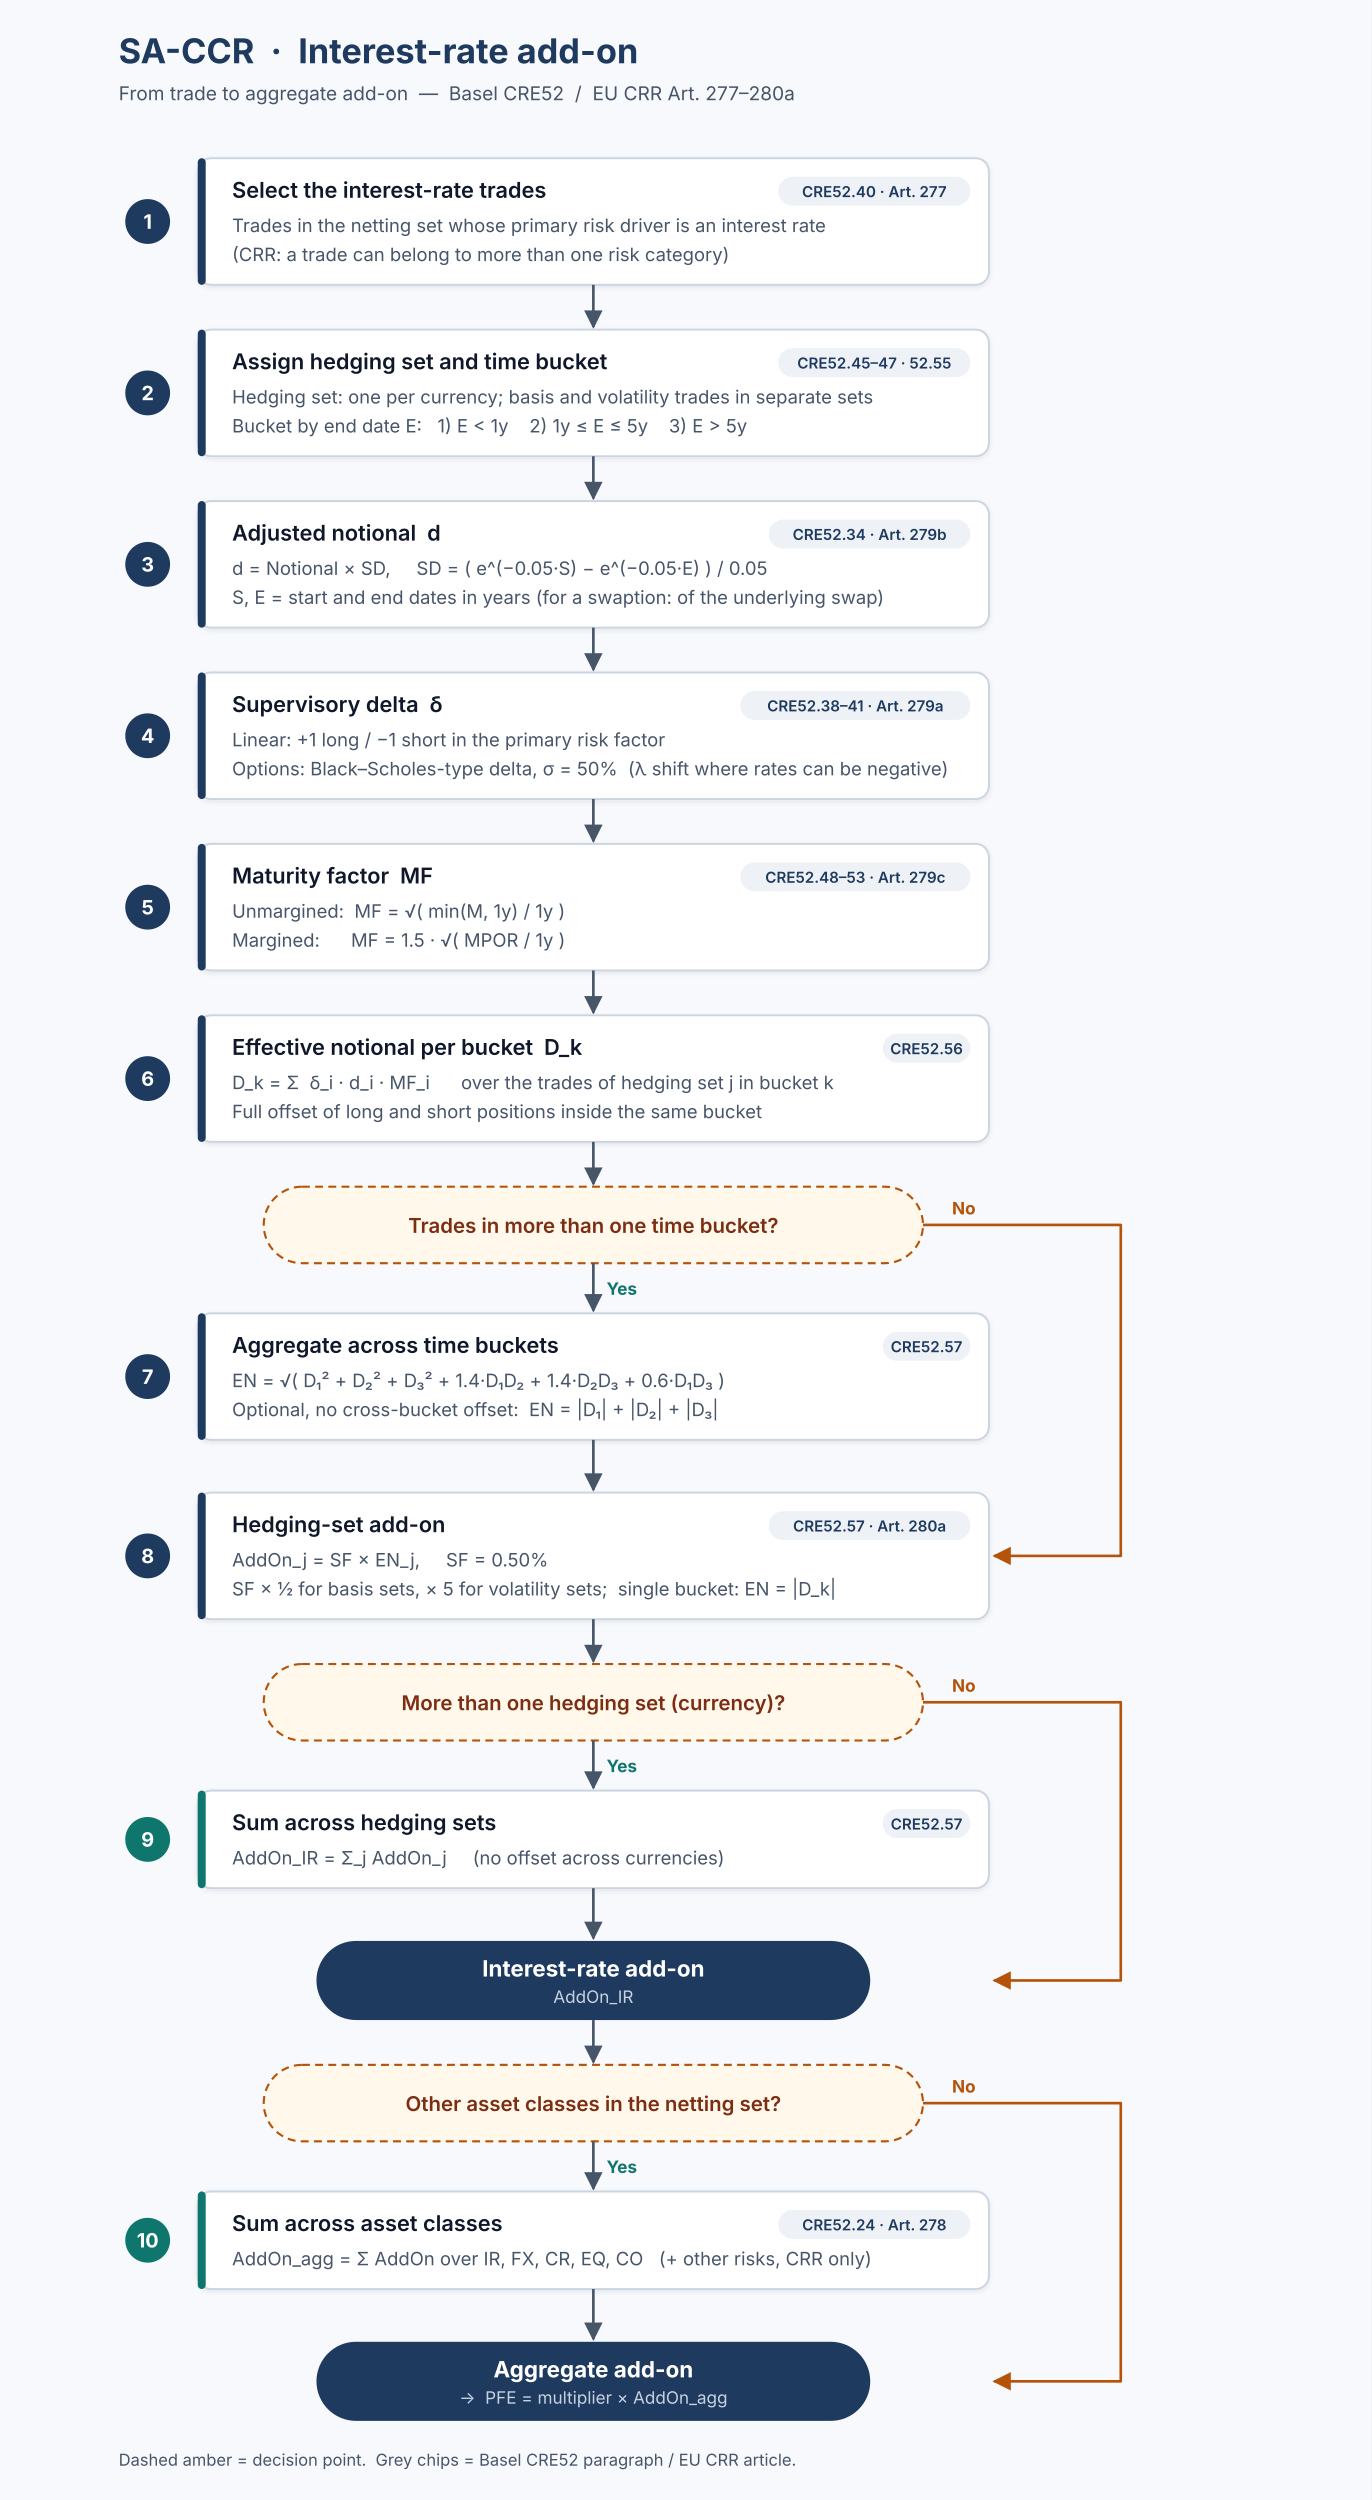
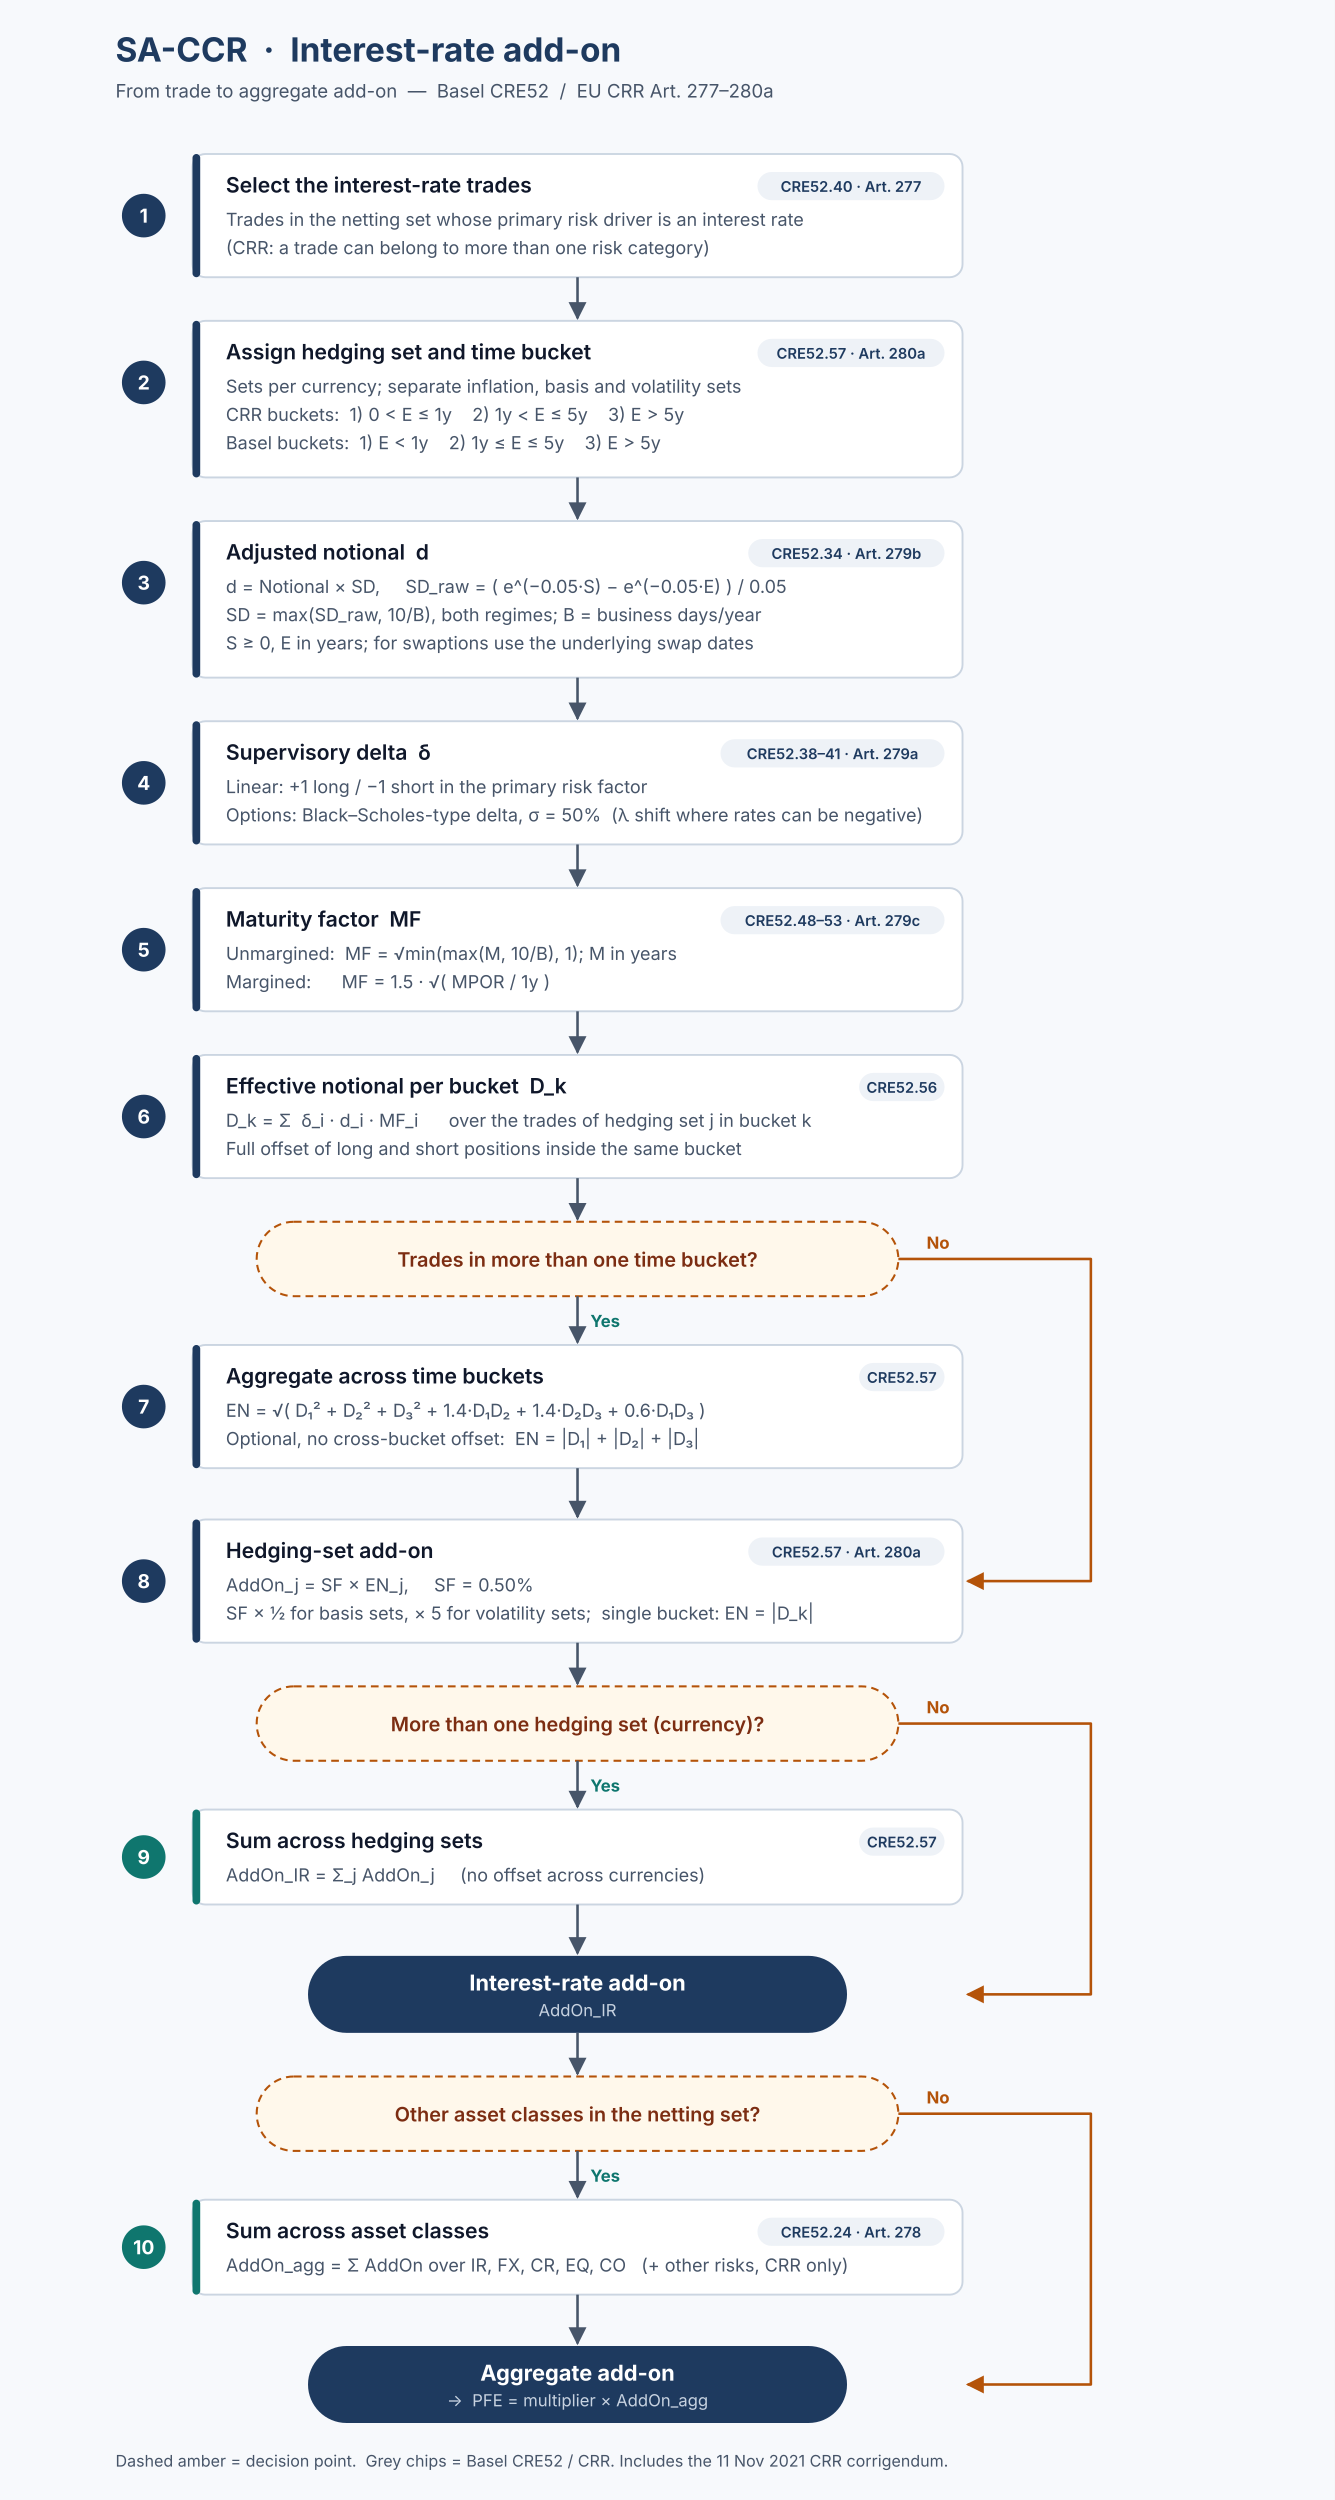
- <svg xmlns="http://www.w3.org/2000/svg" width="1040" height="1896" viewBox="0 0 1040 1896">
+ <svg xmlns="http://www.w3.org/2000/svg" width="1040" height="1948" viewBox="0 0 1040 1948">
  <defs>
    <marker id="ah" viewBox="0 0 10 10" refX="9" refY="5" markerWidth="7" markerHeight="7" orient="auto-start-reverse">
      <path d="M0,0 L10,5 L0,10 z" fill="#475569" />
    </marker>
    <marker id="aa" viewBox="0 0 10 10" refX="9" refY="5" markerWidth="7" markerHeight="7" orient="auto-start-reverse">
      <path d="M0,0 L10,5 L0,10 z" fill="#B45309" />
    </marker>
    <filter id="sh" x="-5%" y="-10%" width="110%" height="130%">
      <feDropShadow dx="0" dy="1.5" stdDeviation="2" flood-color="#0F172A" flood-opacity="0.08" />
    </filter>
  </defs>
-   <rect width="1040" height="1896" fill="#F7F9FC" />
+   <rect width="1040" height="1948" fill="#F7F9FC" />
  <text x="90" y="48" font-family="Inter, 'Segoe UI', Helvetica, Arial, sans-serif" font-size="26" font-weight="700" fill="#1E3A5F" text-anchor="start" xml:space="preserve">SA-CCR  ·  Interest-rate add-on</text>
  <text x="90" y="76" font-family="Inter, 'Segoe UI', Helvetica, Arial, sans-serif" font-size="14.5" font-weight="400" fill="#475569" text-anchor="start" xml:space="preserve">From trade to aggregate add-on  —  Basel CRE52  /  EU CRR Art. 277–280a</text>
-   <rect x="150" y="120" width="600" height="96" rx="10" fill="#FFFFFF" stroke="#CBD5E1" stroke-width="1.5" filter="url(#sh)" />
+   <rect x="150" y="120" width="600" height="96" rx="10" fill="#FFFFFF" stroke="#CBD5E1" stroke-width="1.5" />
  <rect x="150" y="120" width="6" height="96" rx="3" fill="#1E3A5F" />
-   <circle cx="112" cy="168.0" r="17" fill="#1E3A5F" />
+   <circle cx="112" cy="168" r="17" fill="#1E3A5F" />
  <text x="112" y="173.5" font-family="Inter, 'Segoe UI', Helvetica, Arial, sans-serif" font-size="15" font-weight="700" fill="#FFFFFF" text-anchor="middle" xml:space="preserve">1</text>
  <text x="176" y="150" font-family="Inter, 'Segoe UI', Helvetica, Arial, sans-serif" font-size="16.5" font-weight="600" fill="#0F172A" text-anchor="start" xml:space="preserve">Select the interest-rate trades</text>
  <rect x="590.2" y="134" width="145.8" height="22" rx="11" fill="#EEF2F7" />
  <text x="663.1" y="149.5" font-family="Inter, 'Segoe UI', Helvetica, Arial, sans-serif" font-size="11.5" font-weight="600" fill="#1E3A5F" text-anchor="middle" xml:space="preserve">CRE52.40 · Art. 277</text>
  <text x="176" y="176" font-family="Inter, 'Segoe UI', Helvetica, Arial, sans-serif" font-size="14" font-weight="400" fill="#475569" text-anchor="start" xml:space="preserve">Trades in the netting set whose primary risk driver is an interest rate</text>
  <text x="176" y="198" font-family="Inter, 'Segoe UI', Helvetica, Arial, sans-serif" font-size="14" font-weight="400" fill="#475569" text-anchor="start" xml:space="preserve">(CRR: a trade can belong to more than one risk category)</text>
  <line x1="450.0" y1="216" x2="450.0" y2="248" stroke="#475569" stroke-width="2" marker-end="url(#ah)" />
-   <rect x="150" y="250" width="600" height="96" rx="10" fill="#FFFFFF" stroke="#CBD5E1" stroke-width="1.5" filter="url(#sh)" />
-   <rect x="150" y="250" width="6" height="96" rx="3" fill="#1E3A5F" />
-   <circle cx="112" cy="298.0" r="17" fill="#1E3A5F" />
+   <rect x="150" y="250" width="600" height="122" rx="10" fill="#FFFFFF" stroke="#CBD5E1" stroke-width="1.5" />
+   <rect x="150" y="250" width="6" height="122" rx="3" fill="#1E3A5F" />
+   <circle cx="112" cy="298" r="17" fill="#1E3A5F" />
  <text x="112" y="303.5" font-family="Inter, 'Segoe UI', Helvetica, Arial, sans-serif" font-size="15" font-weight="700" fill="#FFFFFF" text-anchor="middle" xml:space="preserve">2</text>
  <text x="176" y="280" font-family="Inter, 'Segoe UI', Helvetica, Arial, sans-serif" font-size="16.5" font-weight="600" fill="#0F172A" text-anchor="start" xml:space="preserve">Assign hedging set and time bucket</text>
  <rect x="590.2" y="264" width="145.8" height="22" rx="11" fill="#EEF2F7" />
-   <text x="663.1" y="279.5" font-family="Inter, 'Segoe UI', Helvetica, Arial, sans-serif" font-size="11.5" font-weight="600" fill="#1E3A5F" text-anchor="middle" xml:space="preserve">CRE52.45–47 · 52.55</text>
-   <text x="176" y="306" font-family="Inter, 'Segoe UI', Helvetica, Arial, sans-serif" font-size="14" font-weight="400" fill="#475569" text-anchor="start" xml:space="preserve">Hedging set: one per currency; basis and volatility trades in separate sets</text>
-   <text x="176" y="328" font-family="Inter, 'Segoe UI', Helvetica, Arial, sans-serif" font-size="14" font-weight="400" fill="#475569" text-anchor="start" xml:space="preserve">Bucket by end date E:   1) E &lt; 1y    2) 1y ≤ E ≤ 5y    3) E &gt; 5y</text>
-   <line x1="450.0" y1="346" x2="450.0" y2="378" stroke="#475569" stroke-width="2" marker-end="url(#ah)" />
-   <rect x="150" y="380" width="600" height="96" rx="10" fill="#FFFFFF" stroke="#CBD5E1" stroke-width="1.5" filter="url(#sh)" />
-   <rect x="150" y="380" width="6" height="96" rx="3" fill="#1E3A5F" />
-   <circle cx="112" cy="428.0" r="17" fill="#1E3A5F" />
-   <text x="112" y="433.5" font-family="Inter, 'Segoe UI', Helvetica, Arial, sans-serif" font-size="15" font-weight="700" fill="#FFFFFF" text-anchor="middle" xml:space="preserve">3</text>
-   <text x="176" y="410" font-family="Inter, 'Segoe UI', Helvetica, Arial, sans-serif" font-size="16.5" font-weight="600" fill="#0F172A" text-anchor="start" xml:space="preserve">Adjusted notional  d</text>
-   <rect x="583.0" y="394" width="153.0" height="22" rx="11" fill="#EEF2F7" />
-   <text x="659.5" y="409.5" font-family="Inter, 'Segoe UI', Helvetica, Arial, sans-serif" font-size="11.5" font-weight="600" fill="#1E3A5F" text-anchor="middle" xml:space="preserve">CRE52.34 · Art. 279b</text>
-   <text x="176" y="436" font-family="Inter, 'Segoe UI', Helvetica, Arial, sans-serif" font-size="14" font-weight="400" fill="#475569" text-anchor="start" xml:space="preserve">d = Notional × SD,     SD = ( e^(−0.05·S) − e^(−0.05·E) ) / 0.05</text>
-   <text x="176" y="458" font-family="Inter, 'Segoe UI', Helvetica, Arial, sans-serif" font-size="14" font-weight="400" fill="#475569" text-anchor="start" xml:space="preserve">S, E = start and end dates in years (for a swaption: of the underlying swap)</text>
-   <line x1="450.0" y1="476" x2="450.0" y2="508" stroke="#475569" stroke-width="2" marker-end="url(#ah)" />
-   <rect x="150" y="510" width="600" height="96" rx="10" fill="#FFFFFF" stroke="#CBD5E1" stroke-width="1.5" filter="url(#sh)" />
-   <rect x="150" y="510" width="6" height="96" rx="3" fill="#1E3A5F" />
-   <circle cx="112" cy="558.0" r="17" fill="#1E3A5F" />
-   <text x="112" y="563.5" font-family="Inter, 'Segoe UI', Helvetica, Arial, sans-serif" font-size="15" font-weight="700" fill="#FFFFFF" text-anchor="middle" xml:space="preserve">4</text>
-   <text x="176" y="540" font-family="Inter, 'Segoe UI', Helvetica, Arial, sans-serif" font-size="16.5" font-weight="600" fill="#0F172A" text-anchor="start" xml:space="preserve">Supervisory delta  δ</text>
-   <rect x="561.4" y="524" width="174.6" height="22" rx="11" fill="#EEF2F7" />
-   <text x="648.7" y="539.5" font-family="Inter, 'Segoe UI', Helvetica, Arial, sans-serif" font-size="11.5" font-weight="600" fill="#1E3A5F" text-anchor="middle" xml:space="preserve">CRE52.38–41 · Art. 279a</text>
-   <text x="176" y="566" font-family="Inter, 'Segoe UI', Helvetica, Arial, sans-serif" font-size="14" font-weight="400" fill="#475569" text-anchor="start" xml:space="preserve">Linear: +1 long / −1 short in the primary risk factor</text>
-   <text x="176" y="588" font-family="Inter, 'Segoe UI', Helvetica, Arial, sans-serif" font-size="14" font-weight="400" fill="#475569" text-anchor="start" xml:space="preserve">Options: Black–Scholes-type delta, σ = 50%  (λ shift where rates can be negative)</text>
-   <line x1="450.0" y1="606" x2="450.0" y2="638" stroke="#475569" stroke-width="2" marker-end="url(#ah)" />
-   <rect x="150" y="640" width="600" height="96" rx="10" fill="#FFFFFF" stroke="#CBD5E1" stroke-width="1.5" filter="url(#sh)" />
-   <rect x="150" y="640" width="6" height="96" rx="3" fill="#1E3A5F" />
-   <circle cx="112" cy="688.0" r="17" fill="#1E3A5F" />
-   <text x="112" y="693.5" font-family="Inter, 'Segoe UI', Helvetica, Arial, sans-serif" font-size="15" font-weight="700" fill="#FFFFFF" text-anchor="middle" xml:space="preserve">5</text>
-   <text x="176" y="670" font-family="Inter, 'Segoe UI', Helvetica, Arial, sans-serif" font-size="16.5" font-weight="600" fill="#0F172A" text-anchor="start" xml:space="preserve">Maturity factor  MF</text>
-   <rect x="561.4" y="654" width="174.6" height="22" rx="11" fill="#EEF2F7" />
-   <text x="648.7" y="669.5" font-family="Inter, 'Segoe UI', Helvetica, Arial, sans-serif" font-size="11.5" font-weight="600" fill="#1E3A5F" text-anchor="middle" xml:space="preserve">CRE52.48–53 · Art. 279c</text>
-   <text x="176" y="696" font-family="Inter, 'Segoe UI', Helvetica, Arial, sans-serif" font-size="14" font-weight="400" fill="#475569" text-anchor="start" xml:space="preserve">Unmargined:  MF = √( min(M, 1y) / 1y )</text>
-   <text x="176" y="718" font-family="Inter, 'Segoe UI', Helvetica, Arial, sans-serif" font-size="14" font-weight="400" fill="#475569" text-anchor="start" xml:space="preserve">Margined:      MF = 1.5 · √( MPOR / 1y )</text>
-   <line x1="450.0" y1="736" x2="450.0" y2="768" stroke="#475569" stroke-width="2" marker-end="url(#ah)" />
-   <rect x="150" y="770" width="600" height="96" rx="10" fill="#FFFFFF" stroke="#CBD5E1" stroke-width="1.5" filter="url(#sh)" />
-   <rect x="150" y="770" width="6" height="96" rx="3" fill="#1E3A5F" />
-   <circle cx="112" cy="818.0" r="17" fill="#1E3A5F" />
-   <text x="112" y="823.5" font-family="Inter, 'Segoe UI', Helvetica, Arial, sans-serif" font-size="15" font-weight="700" fill="#FFFFFF" text-anchor="middle" xml:space="preserve">6</text>
-   <text x="176" y="800" font-family="Inter, 'Segoe UI', Helvetica, Arial, sans-serif" font-size="16.5" font-weight="600" fill="#0F172A" text-anchor="start" xml:space="preserve">Effective notional per bucket  D_k</text>
-   <rect x="669.4" y="784" width="66.6" height="22" rx="11" fill="#EEF2F7" />
-   <text x="702.7" y="799.5" font-family="Inter, 'Segoe UI', Helvetica, Arial, sans-serif" font-size="11.5" font-weight="600" fill="#1E3A5F" text-anchor="middle" xml:space="preserve">CRE52.56</text>
-   <text x="176" y="826" font-family="Inter, 'Segoe UI', Helvetica, Arial, sans-serif" font-size="14" font-weight="400" fill="#475569" text-anchor="start" xml:space="preserve">D_k = Σ  δ_i · d_i · MF_i      over the trades of hedging set j in bucket k</text>
-   <text x="176" y="848" font-family="Inter, 'Segoe UI', Helvetica, Arial, sans-serif" font-size="14" font-weight="400" fill="#475569" text-anchor="start" xml:space="preserve">Full offset of long and short positions inside the same bucket</text>
-   <line x1="450.0" y1="866" x2="450.0" y2="898" stroke="#475569" stroke-width="2" marker-end="url(#ah)" />
-   <rect x="200" y="900" width="500" height="58" rx="29" fill="#FFF8EB" stroke="#B45309" stroke-width="1.6" stroke-dasharray="6 4" />
-   <text x="450.0" y="935" font-family="Inter, 'Segoe UI', Helvetica, Arial, sans-serif" font-size="15.5" font-weight="600" fill="#7C2D12" text-anchor="middle" xml:space="preserve">Trades in more than one time bucket?</text>
-   <line x1="450.0" y1="958" x2="450.0" y2="994" stroke="#475569" stroke-width="2" marker-end="url(#ah)" />
-   <text x="460.0" y="982.0" font-family="Inter, 'Segoe UI', Helvetica, Arial, sans-serif" font-size="13" font-weight="700" fill="#0F766E" text-anchor="start" xml:space="preserve">Yes</text>
-   <rect x="150" y="996" width="600" height="96" rx="10" fill="#FFFFFF" stroke="#CBD5E1" stroke-width="1.5" filter="url(#sh)" />
-   <rect x="150" y="996" width="6" height="96" rx="3" fill="#1E3A5F" />
-   <circle cx="112" cy="1044.0" r="17" fill="#1E3A5F" />
-   <text x="112" y="1049.5" font-family="Inter, 'Segoe UI', Helvetica, Arial, sans-serif" font-size="15" font-weight="700" fill="#FFFFFF" text-anchor="middle" xml:space="preserve">7</text>
-   <text x="176" y="1026" font-family="Inter, 'Segoe UI', Helvetica, Arial, sans-serif" font-size="16.5" font-weight="600" fill="#0F172A" text-anchor="start" xml:space="preserve">Aggregate across time buckets</text>
-   <rect x="669.4" y="1010" width="66.6" height="22" rx="11" fill="#EEF2F7" />
-   <text x="702.7" y="1025.5" font-family="Inter, 'Segoe UI', Helvetica, Arial, sans-serif" font-size="11.5" font-weight="600" fill="#1E3A5F" text-anchor="middle" xml:space="preserve">CRE52.57</text>
-   <text x="176" y="1052" font-family="Inter, 'Segoe UI', Helvetica, Arial, sans-serif" font-size="14" font-weight="400" fill="#475569" text-anchor="start" xml:space="preserve">EN = √( D₁² + D₂² + D₃² + 1.4·D₁D₂ + 1.4·D₂D₃ + 0.6·D₁D₃ )</text>
-   <text x="176" y="1074" font-family="Inter, 'Segoe UI', Helvetica, Arial, sans-serif" font-size="14" font-weight="400" fill="#475569" text-anchor="start" xml:space="preserve">Optional, no cross-bucket offset:  EN = |D₁| + |D₂| + |D₃|</text>
-   <line x1="450.0" y1="1092" x2="450.0" y2="1130" stroke="#475569" stroke-width="2" marker-end="url(#ah)" />
-   <rect x="150" y="1132" width="600" height="96" rx="10" fill="#FFFFFF" stroke="#CBD5E1" stroke-width="1.5" filter="url(#sh)" />
-   <rect x="150" y="1132" width="6" height="96" rx="3" fill="#1E3A5F" />
-   <circle cx="112" cy="1180.0" r="17" fill="#1E3A5F" />
-   <text x="112" y="1185.5" font-family="Inter, 'Segoe UI', Helvetica, Arial, sans-serif" font-size="15" font-weight="700" fill="#FFFFFF" text-anchor="middle" xml:space="preserve">8</text>
-   <text x="176" y="1162" font-family="Inter, 'Segoe UI', Helvetica, Arial, sans-serif" font-size="16.5" font-weight="600" fill="#0F172A" text-anchor="start" xml:space="preserve">Hedging-set add-on</text>
-   <rect x="583.0" y="1146" width="153.0" height="22" rx="11" fill="#EEF2F7" />
-   <text x="659.5" y="1161.5" font-family="Inter, 'Segoe UI', Helvetica, Arial, sans-serif" font-size="11.5" font-weight="600" fill="#1E3A5F" text-anchor="middle" xml:space="preserve">CRE52.57 · Art. 280a</text>
-   <text x="176" y="1188" font-family="Inter, 'Segoe UI', Helvetica, Arial, sans-serif" font-size="14" font-weight="400" fill="#475569" text-anchor="start" xml:space="preserve">AddOn_j = SF × EN_j,     SF = 0.50%</text>
-   <text x="176" y="1210" font-family="Inter, 'Segoe UI', Helvetica, Arial, sans-serif" font-size="14" font-weight="400" fill="#475569" text-anchor="start" xml:space="preserve">SF × ½ for basis sets, × 5 for volatility sets;  single bucket: EN = |D_k|</text>
-   <polyline points="700,929.0 850,929.0 850,1180.0 754,1180.0" fill="none" stroke="#B45309" stroke-width="2" stroke-linejoin="round" marker-end="url(#aa)" />
-   <text x="722" y="921.0" font-family="Inter, 'Segoe UI', Helvetica, Arial, sans-serif" font-size="13" font-weight="700" fill="#B45309" text-anchor="start" xml:space="preserve">No</text>
-   <line x1="450.0" y1="1228" x2="450.0" y2="1260" stroke="#475569" stroke-width="2" marker-end="url(#ah)" />
-   <rect x="200" y="1262" width="500" height="58" rx="29" fill="#FFF8EB" stroke="#B45309" stroke-width="1.6" stroke-dasharray="6 4" />
-   <text x="450.0" y="1297" font-family="Inter, 'Segoe UI', Helvetica, Arial, sans-serif" font-size="15.5" font-weight="600" fill="#7C2D12" text-anchor="middle" xml:space="preserve">More than one hedging set (currency)?</text>
-   <line x1="450.0" y1="1320" x2="450.0" y2="1356" stroke="#475569" stroke-width="2" marker-end="url(#ah)" />
-   <text x="460.0" y="1344.0" font-family="Inter, 'Segoe UI', Helvetica, Arial, sans-serif" font-size="13" font-weight="700" fill="#0F766E" text-anchor="start" xml:space="preserve">Yes</text>
-   <rect x="150" y="1358" width="600" height="74" rx="10" fill="#FFFFFF" stroke="#CBD5E1" stroke-width="1.5" filter="url(#sh)" />
-   <rect x="150" y="1358" width="6" height="74" rx="3" fill="#0F766E" />
-   <circle cx="112" cy="1395.0" r="17" fill="#0F766E" />
-   <text x="112" y="1400.5" font-family="Inter, 'Segoe UI', Helvetica, Arial, sans-serif" font-size="15" font-weight="700" fill="#FFFFFF" text-anchor="middle" xml:space="preserve">9</text>
-   <text x="176" y="1388" font-family="Inter, 'Segoe UI', Helvetica, Arial, sans-serif" font-size="16.5" font-weight="600" fill="#0F172A" text-anchor="start" xml:space="preserve">Sum across hedging sets</text>
-   <rect x="669.4" y="1372" width="66.6" height="22" rx="11" fill="#EEF2F7" />
-   <text x="702.7" y="1387.5" font-family="Inter, 'Segoe UI', Helvetica, Arial, sans-serif" font-size="11.5" font-weight="600" fill="#1E3A5F" text-anchor="middle" xml:space="preserve">CRE52.57</text>
-   <text x="176" y="1414" font-family="Inter, 'Segoe UI', Helvetica, Arial, sans-serif" font-size="14" font-weight="400" fill="#475569" text-anchor="start" xml:space="preserve">AddOn_IR = Σ_j AddOn_j     (no offset across currencies)</text>
-   <line x1="450.0" y1="1432" x2="450.0" y2="1470" stroke="#475569" stroke-width="2" marker-end="url(#ah)" />
-   <rect x="240" y="1472" width="420" height="60" rx="30" fill="#1E3A5F" />
-   <text x="450.0" y="1499" font-family="Inter, 'Segoe UI', Helvetica, Arial, sans-serif" font-size="17" font-weight="700" fill="#FFFFFF" text-anchor="middle" xml:space="preserve">Interest-rate add-on</text>
-   <text x="450.0" y="1519" font-family="Inter, 'Segoe UI', Helvetica, Arial, sans-serif" font-size="13" font-weight="400" fill="#C7D2E0" text-anchor="middle" xml:space="preserve">AddOn_IR</text>
-   <polyline points="700,1291.0 850,1291.0 850,1502.0 754,1502.0" fill="none" stroke="#B45309" stroke-width="2" stroke-linejoin="round" marker-end="url(#aa)" />
-   <text x="722" y="1283.0" font-family="Inter, 'Segoe UI', Helvetica, Arial, sans-serif" font-size="13" font-weight="700" fill="#B45309" text-anchor="start" xml:space="preserve">No</text>
-   <line x1="450.0" y1="1532" x2="450.0" y2="1564" stroke="#475569" stroke-width="2" marker-end="url(#ah)" />
-   <rect x="200" y="1566" width="500" height="58" rx="29" fill="#FFF8EB" stroke="#B45309" stroke-width="1.6" stroke-dasharray="6 4" />
-   <text x="450.0" y="1601" font-family="Inter, 'Segoe UI', Helvetica, Arial, sans-serif" font-size="15.5" font-weight="600" fill="#7C2D12" text-anchor="middle" xml:space="preserve">Other asset classes in the netting set?</text>
-   <line x1="450.0" y1="1624" x2="450.0" y2="1660" stroke="#475569" stroke-width="2" marker-end="url(#ah)" />
-   <text x="460.0" y="1648.0" font-family="Inter, 'Segoe UI', Helvetica, Arial, sans-serif" font-size="13" font-weight="700" fill="#0F766E" text-anchor="start" xml:space="preserve">Yes</text>
-   <rect x="150" y="1662" width="600" height="74" rx="10" fill="#FFFFFF" stroke="#CBD5E1" stroke-width="1.5" filter="url(#sh)" />
-   <rect x="150" y="1662" width="6" height="74" rx="3" fill="#0F766E" />
-   <circle cx="112" cy="1699.0" r="17" fill="#0F766E" />
-   <text x="112" y="1704.5" font-family="Inter, 'Segoe UI', Helvetica, Arial, sans-serif" font-size="15" font-weight="700" fill="#FFFFFF" text-anchor="middle" xml:space="preserve">10</text>
-   <text x="176" y="1692" font-family="Inter, 'Segoe UI', Helvetica, Arial, sans-serif" font-size="16.5" font-weight="600" fill="#0F172A" text-anchor="start" xml:space="preserve">Sum across asset classes</text>
-   <rect x="590.2" y="1676" width="145.8" height="22" rx="11" fill="#EEF2F7" />
-   <text x="663.1" y="1691.5" font-family="Inter, 'Segoe UI', Helvetica, Arial, sans-serif" font-size="11.5" font-weight="600" fill="#1E3A5F" text-anchor="middle" xml:space="preserve">CRE52.24 · Art. 278</text>
-   <text x="176" y="1718" font-family="Inter, 'Segoe UI', Helvetica, Arial, sans-serif" font-size="14" font-weight="400" fill="#475569" text-anchor="start" xml:space="preserve">AddOn_agg = Σ AddOn over IR, FX, CR, EQ, CO   (+ other risks, CRR only)</text>
-   <line x1="450.0" y1="1736" x2="450.0" y2="1774" stroke="#475569" stroke-width="2" marker-end="url(#ah)" />
-   <rect x="240" y="1776" width="420" height="60" rx="30" fill="#1E3A5F" />
-   <text x="450.0" y="1803" font-family="Inter, 'Segoe UI', Helvetica, Arial, sans-serif" font-size="17" font-weight="700" fill="#FFFFFF" text-anchor="middle" xml:space="preserve">Aggregate add-on</text>
-   <text x="450.0" y="1823" font-family="Inter, 'Segoe UI', Helvetica, Arial, sans-serif" font-size="13" font-weight="400" fill="#C7D2E0" text-anchor="middle" xml:space="preserve">→  PFE = multiplier × AddOn_agg</text>
-   <polyline points="700,1595.0 850,1595.0 850,1806.0 754,1806.0" fill="none" stroke="#B45309" stroke-width="2" stroke-linejoin="round" marker-end="url(#aa)" />
-   <text x="722" y="1587.0" font-family="Inter, 'Segoe UI', Helvetica, Arial, sans-serif" font-size="13" font-weight="700" fill="#B45309" text-anchor="start" xml:space="preserve">No</text>
-   <text x="90" y="1870" font-family="Inter, 'Segoe UI', Helvetica, Arial, sans-serif" font-size="12.5" font-weight="400" fill="#475569" text-anchor="start" xml:space="preserve">Dashed amber = decision point.  Grey chips = Basel CRE52 paragraph / EU CRR article.</text>
+   <text x="663.1" y="279.5" font-family="Inter, 'Segoe UI', Helvetica, Arial, sans-serif" font-size="11.5" font-weight="600" fill="#1E3A5F" text-anchor="middle" xml:space="preserve">CRE52.57 · Art. 280a</text>
+   <text x="176" y="306" font-family="Inter, 'Segoe UI', Helvetica, Arial, sans-serif" font-size="14" font-weight="400" fill="#475569" text-anchor="start" xml:space="preserve">Sets per currency; separate inflation, basis and volatility sets</text>
+   <text x="176" y="328" font-family="Inter, 'Segoe UI', Helvetica, Arial, sans-serif" font-size="14" font-weight="400" fill="#475569" text-anchor="start" xml:space="preserve">CRR buckets:  1) 0 &lt; E ≤ 1y    2) 1y &lt; E ≤ 5y    3) E &gt; 5y</text>
+   <text x="176" y="350" font-family="Inter, 'Segoe UI', Helvetica, Arial, sans-serif" font-size="14" font-weight="400" fill="#475569" text-anchor="start" xml:space="preserve">Basel buckets:  1) E &lt; 1y    2) 1y ≤ E ≤ 5y    3) E &gt; 5y</text>
+   <line x1="450.0" y1="372" x2="450.0" y2="404" stroke="#475569" stroke-width="2" marker-end="url(#ah)" />
+   <rect x="150" y="406" width="600" height="122" rx="10" fill="#FFFFFF" stroke="#CBD5E1" stroke-width="1.5" />
+   <rect x="150" y="406" width="6" height="122" rx="3" fill="#1E3A5F" />
+   <circle cx="112" cy="454" r="17" fill="#1E3A5F" />
+   <text x="112" y="459.5" font-family="Inter, 'Segoe UI', Helvetica, Arial, sans-serif" font-size="15" font-weight="700" fill="#FFFFFF" text-anchor="middle" xml:space="preserve">3</text>
+   <text x="176" y="436" font-family="Inter, 'Segoe UI', Helvetica, Arial, sans-serif" font-size="16.5" font-weight="600" fill="#0F172A" text-anchor="start" xml:space="preserve">Adjusted notional  d</text>
+   <rect x="583.0" y="420" width="153.0" height="22" rx="11" fill="#EEF2F7" />
+   <text x="659.5" y="435.5" font-family="Inter, 'Segoe UI', Helvetica, Arial, sans-serif" font-size="11.5" font-weight="600" fill="#1E3A5F" text-anchor="middle" xml:space="preserve">CRE52.34 · Art. 279b</text>
+   <text x="176" y="462" font-family="Inter, 'Segoe UI', Helvetica, Arial, sans-serif" font-size="14" font-weight="400" fill="#475569" text-anchor="start" xml:space="preserve">d = Notional × SD,     SD_raw = ( e^(−0.05·S) − e^(−0.05·E) ) / 0.05</text>
+   <text x="176" y="484" font-family="Inter, 'Segoe UI', Helvetica, Arial, sans-serif" font-size="14" font-weight="400" fill="#475569" text-anchor="start" xml:space="preserve">SD = max(SD_raw, 10/B), both regimes; B = business days/year</text>
+   <text x="176" y="506" font-family="Inter, 'Segoe UI', Helvetica, Arial, sans-serif" font-size="14" font-weight="400" fill="#475569" text-anchor="start" xml:space="preserve">S ≥ 0, E in years; for swaptions use the underlying swap dates</text>
+   <line x1="450.0" y1="528" x2="450.0" y2="560" stroke="#475569" stroke-width="2" marker-end="url(#ah)" />
+   <rect x="150" y="562" width="600" height="96" rx="10" fill="#FFFFFF" stroke="#CBD5E1" stroke-width="1.5" />
+   <rect x="150" y="562" width="6" height="96" rx="3" fill="#1E3A5F" />
+   <circle cx="112" cy="610" r="17" fill="#1E3A5F" />
+   <text x="112" y="615.5" font-family="Inter, 'Segoe UI', Helvetica, Arial, sans-serif" font-size="15" font-weight="700" fill="#FFFFFF" text-anchor="middle" xml:space="preserve">4</text>
+   <text x="176" y="592" font-family="Inter, 'Segoe UI', Helvetica, Arial, sans-serif" font-size="16.5" font-weight="600" fill="#0F172A" text-anchor="start" xml:space="preserve">Supervisory delta  δ</text>
+   <rect x="561.4" y="576" width="174.6" height="22" rx="11" fill="#EEF2F7" />
+   <text x="648.7" y="591.5" font-family="Inter, 'Segoe UI', Helvetica, Arial, sans-serif" font-size="11.5" font-weight="600" fill="#1E3A5F" text-anchor="middle" xml:space="preserve">CRE52.38–41 · Art. 279a</text>
+   <text x="176" y="618" font-family="Inter, 'Segoe UI', Helvetica, Arial, sans-serif" font-size="14" font-weight="400" fill="#475569" text-anchor="start" xml:space="preserve">Linear: +1 long / −1 short in the primary risk factor</text>
+   <text x="176" y="640" font-family="Inter, 'Segoe UI', Helvetica, Arial, sans-serif" font-size="14" font-weight="400" fill="#475569" text-anchor="start" xml:space="preserve">Options: Black–Scholes-type delta, σ = 50%  (λ shift where rates can be negative)</text>
+   <line x1="450.0" y1="658" x2="450.0" y2="690" stroke="#475569" stroke-width="2" marker-end="url(#ah)" />
+   <rect x="150" y="692" width="600" height="96" rx="10" fill="#FFFFFF" stroke="#CBD5E1" stroke-width="1.5" />
+   <rect x="150" y="692" width="6" height="96" rx="3" fill="#1E3A5F" />
+   <circle cx="112" cy="740" r="17" fill="#1E3A5F" />
+   <text x="112" y="745.5" font-family="Inter, 'Segoe UI', Helvetica, Arial, sans-serif" font-size="15" font-weight="700" fill="#FFFFFF" text-anchor="middle" xml:space="preserve">5</text>
+   <text x="176" y="722" font-family="Inter, 'Segoe UI', Helvetica, Arial, sans-serif" font-size="16.5" font-weight="600" fill="#0F172A" text-anchor="start" xml:space="preserve">Maturity factor  MF</text>
+   <rect x="561.4" y="706" width="174.6" height="22" rx="11" fill="#EEF2F7" />
+   <text x="648.7" y="721.5" font-family="Inter, 'Segoe UI', Helvetica, Arial, sans-serif" font-size="11.5" font-weight="600" fill="#1E3A5F" text-anchor="middle" xml:space="preserve">CRE52.48–53 · Art. 279c</text>
+   <text x="176" y="748" font-family="Inter, 'Segoe UI', Helvetica, Arial, sans-serif" font-size="14" font-weight="400" fill="#475569" text-anchor="start" xml:space="preserve">Unmargined:  MF = √min(max(M, 10/B), 1); M in years</text>
+   <text x="176" y="770" font-family="Inter, 'Segoe UI', Helvetica, Arial, sans-serif" font-size="14" font-weight="400" fill="#475569" text-anchor="start" xml:space="preserve">Margined:      MF = 1.5 · √( MPOR / 1y )</text>
+   <line x1="450.0" y1="788" x2="450.0" y2="820" stroke="#475569" stroke-width="2" marker-end="url(#ah)" />
+   <rect x="150" y="822" width="600" height="96" rx="10" fill="#FFFFFF" stroke="#CBD5E1" stroke-width="1.5" />
+   <rect x="150" y="822" width="6" height="96" rx="3" fill="#1E3A5F" />
+   <circle cx="112" cy="870" r="17" fill="#1E3A5F" />
+   <text x="112" y="875.5" font-family="Inter, 'Segoe UI', Helvetica, Arial, sans-serif" font-size="15" font-weight="700" fill="#FFFFFF" text-anchor="middle" xml:space="preserve">6</text>
+   <text x="176" y="852" font-family="Inter, 'Segoe UI', Helvetica, Arial, sans-serif" font-size="16.5" font-weight="600" fill="#0F172A" text-anchor="start" xml:space="preserve">Effective notional per bucket  D_k</text>
+   <rect x="669.4" y="836" width="66.6" height="22" rx="11" fill="#EEF2F7" />
+   <text x="702.7" y="851.5" font-family="Inter, 'Segoe UI', Helvetica, Arial, sans-serif" font-size="11.5" font-weight="600" fill="#1E3A5F" text-anchor="middle" xml:space="preserve">CRE52.56</text>
+   <text x="176" y="878" font-family="Inter, 'Segoe UI', Helvetica, Arial, sans-serif" font-size="14" font-weight="400" fill="#475569" text-anchor="start" xml:space="preserve">D_k = Σ  δ_i · d_i · MF_i      over the trades of hedging set j in bucket k</text>
+   <text x="176" y="900" font-family="Inter, 'Segoe UI', Helvetica, Arial, sans-serif" font-size="14" font-weight="400" fill="#475569" text-anchor="start" xml:space="preserve">Full offset of long and short positions inside the same bucket</text>
+   <line x1="450.0" y1="918" x2="450.0" y2="950" stroke="#475569" stroke-width="2" marker-end="url(#ah)" />
+   <rect x="200" y="952" width="500" height="58" rx="29" fill="#FFF8EB" stroke="#B45309" stroke-width="1.6" stroke-dasharray="6 4" />
+   <text x="450.0" y="987" font-family="Inter, 'Segoe UI', Helvetica, Arial, sans-serif" font-size="15.5" font-weight="600" fill="#7C2D12" text-anchor="middle" xml:space="preserve">Trades in more than one time bucket?</text>
+   <line x1="450.0" y1="1010" x2="450.0" y2="1046" stroke="#475569" stroke-width="2" marker-end="url(#ah)" />
+   <text x="460.0" y="1034" font-family="Inter, 'Segoe UI', Helvetica, Arial, sans-serif" font-size="13" font-weight="700" fill="#0F766E" text-anchor="start" xml:space="preserve">Yes</text>
+   <rect x="150" y="1048" width="600" height="96" rx="10" fill="#FFFFFF" stroke="#CBD5E1" stroke-width="1.5" />
+   <rect x="150" y="1048" width="6" height="96" rx="3" fill="#1E3A5F" />
+   <circle cx="112" cy="1096" r="17" fill="#1E3A5F" />
+   <text x="112" y="1101.5" font-family="Inter, 'Segoe UI', Helvetica, Arial, sans-serif" font-size="15" font-weight="700" fill="#FFFFFF" text-anchor="middle" xml:space="preserve">7</text>
+   <text x="176" y="1078" font-family="Inter, 'Segoe UI', Helvetica, Arial, sans-serif" font-size="16.5" font-weight="600" fill="#0F172A" text-anchor="start" xml:space="preserve">Aggregate across time buckets</text>
+   <rect x="669.4" y="1062" width="66.6" height="22" rx="11" fill="#EEF2F7" />
+   <text x="702.7" y="1077.5" font-family="Inter, 'Segoe UI', Helvetica, Arial, sans-serif" font-size="11.5" font-weight="600" fill="#1E3A5F" text-anchor="middle" xml:space="preserve">CRE52.57</text>
+   <text x="176" y="1104" font-family="Inter, 'Segoe UI', Helvetica, Arial, sans-serif" font-size="14" font-weight="400" fill="#475569" text-anchor="start" xml:space="preserve">EN = √( D₁² + D₂² + D₃² + 1.4·D₁D₂ + 1.4·D₂D₃ + 0.6·D₁D₃ )</text>
+   <text x="176" y="1126" font-family="Inter, 'Segoe UI', Helvetica, Arial, sans-serif" font-size="14" font-weight="400" fill="#475569" text-anchor="start" xml:space="preserve">Optional, no cross-bucket offset:  EN = |D₁| + |D₂| + |D₃|</text>
+   <line x1="450.0" y1="1144" x2="450.0" y2="1182" stroke="#475569" stroke-width="2" marker-end="url(#ah)" />
+   <rect x="150" y="1184" width="600" height="96" rx="10" fill="#FFFFFF" stroke="#CBD5E1" stroke-width="1.5" />
+   <rect x="150" y="1184" width="6" height="96" rx="3" fill="#1E3A5F" />
+   <circle cx="112" cy="1232" r="17" fill="#1E3A5F" />
+   <text x="112" y="1237.5" font-family="Inter, 'Segoe UI', Helvetica, Arial, sans-serif" font-size="15" font-weight="700" fill="#FFFFFF" text-anchor="middle" xml:space="preserve">8</text>
+   <text x="176" y="1214" font-family="Inter, 'Segoe UI', Helvetica, Arial, sans-serif" font-size="16.5" font-weight="600" fill="#0F172A" text-anchor="start" xml:space="preserve">Hedging-set add-on</text>
+   <rect x="583.0" y="1198" width="153.0" height="22" rx="11" fill="#EEF2F7" />
+   <text x="659.5" y="1213.5" font-family="Inter, 'Segoe UI', Helvetica, Arial, sans-serif" font-size="11.5" font-weight="600" fill="#1E3A5F" text-anchor="middle" xml:space="preserve">CRE52.57 · Art. 280a</text>
+   <text x="176" y="1240" font-family="Inter, 'Segoe UI', Helvetica, Arial, sans-serif" font-size="14" font-weight="400" fill="#475569" text-anchor="start" xml:space="preserve">AddOn_j = SF × EN_j,     SF = 0.50%</text>
+   <text x="176" y="1262" font-family="Inter, 'Segoe UI', Helvetica, Arial, sans-serif" font-size="14" font-weight="400" fill="#475569" text-anchor="start" xml:space="preserve">SF × ½ for basis sets, × 5 for volatility sets;  single bucket: EN = |D_k|</text>
+   <polyline points="700,981.0 850,981.0 850,1232.0 754,1232.0" fill="none" stroke="#B45309" stroke-width="2" stroke-linejoin="round" marker-end="url(#aa)" />
+   <text x="722" y="973" font-family="Inter, 'Segoe UI', Helvetica, Arial, sans-serif" font-size="13" font-weight="700" fill="#B45309" text-anchor="start" xml:space="preserve">No</text>
+   <line x1="450.0" y1="1280" x2="450.0" y2="1312" stroke="#475569" stroke-width="2" marker-end="url(#ah)" />
+   <rect x="200" y="1314" width="500" height="58" rx="29" fill="#FFF8EB" stroke="#B45309" stroke-width="1.6" stroke-dasharray="6 4" />
+   <text x="450.0" y="1349" font-family="Inter, 'Segoe UI', Helvetica, Arial, sans-serif" font-size="15.5" font-weight="600" fill="#7C2D12" text-anchor="middle" xml:space="preserve">More than one hedging set (currency)?</text>
+   <line x1="450.0" y1="1372" x2="450.0" y2="1408" stroke="#475569" stroke-width="2" marker-end="url(#ah)" />
+   <text x="460.0" y="1396" font-family="Inter, 'Segoe UI', Helvetica, Arial, sans-serif" font-size="13" font-weight="700" fill="#0F766E" text-anchor="start" xml:space="preserve">Yes</text>
+   <rect x="150" y="1410" width="600" height="74" rx="10" fill="#FFFFFF" stroke="#CBD5E1" stroke-width="1.5" />
+   <rect x="150" y="1410" width="6" height="74" rx="3" fill="#0F766E" />
+   <circle cx="112" cy="1447" r="17" fill="#0F766E" />
+   <text x="112" y="1452.5" font-family="Inter, 'Segoe UI', Helvetica, Arial, sans-serif" font-size="15" font-weight="700" fill="#FFFFFF" text-anchor="middle" xml:space="preserve">9</text>
+   <text x="176" y="1440" font-family="Inter, 'Segoe UI', Helvetica, Arial, sans-serif" font-size="16.5" font-weight="600" fill="#0F172A" text-anchor="start" xml:space="preserve">Sum across hedging sets</text>
+   <rect x="669.4" y="1424" width="66.6" height="22" rx="11" fill="#EEF2F7" />
+   <text x="702.7" y="1439.5" font-family="Inter, 'Segoe UI', Helvetica, Arial, sans-serif" font-size="11.5" font-weight="600" fill="#1E3A5F" text-anchor="middle" xml:space="preserve">CRE52.57</text>
+   <text x="176" y="1466" font-family="Inter, 'Segoe UI', Helvetica, Arial, sans-serif" font-size="14" font-weight="400" fill="#475569" text-anchor="start" xml:space="preserve">AddOn_IR = Σ_j AddOn_j     (no offset across currencies)</text>
+   <line x1="450.0" y1="1484" x2="450.0" y2="1522" stroke="#475569" stroke-width="2" marker-end="url(#ah)" />
+   <rect x="240" y="1524" width="420" height="60" rx="30" fill="#1E3A5F" />
+   <text x="450.0" y="1551" font-family="Inter, 'Segoe UI', Helvetica, Arial, sans-serif" font-size="17" font-weight="700" fill="#FFFFFF" text-anchor="middle" xml:space="preserve">Interest-rate add-on</text>
+   <text x="450.0" y="1571" font-family="Inter, 'Segoe UI', Helvetica, Arial, sans-serif" font-size="13" font-weight="400" fill="#C7D2E0" text-anchor="middle" xml:space="preserve">AddOn_IR</text>
+   <polyline points="700,1343.0 850,1343.0 850,1554.0 754,1554.0" fill="none" stroke="#B45309" stroke-width="2" stroke-linejoin="round" marker-end="url(#aa)" />
+   <text x="722" y="1335" font-family="Inter, 'Segoe UI', Helvetica, Arial, sans-serif" font-size="13" font-weight="700" fill="#B45309" text-anchor="start" xml:space="preserve">No</text>
+   <line x1="450.0" y1="1584" x2="450.0" y2="1616" stroke="#475569" stroke-width="2" marker-end="url(#ah)" />
+   <rect x="200" y="1618" width="500" height="58" rx="29" fill="#FFF8EB" stroke="#B45309" stroke-width="1.6" stroke-dasharray="6 4" />
+   <text x="450.0" y="1653" font-family="Inter, 'Segoe UI', Helvetica, Arial, sans-serif" font-size="15.5" font-weight="600" fill="#7C2D12" text-anchor="middle" xml:space="preserve">Other asset classes in the netting set?</text>
+   <line x1="450.0" y1="1676" x2="450.0" y2="1712" stroke="#475569" stroke-width="2" marker-end="url(#ah)" />
+   <text x="460.0" y="1700" font-family="Inter, 'Segoe UI', Helvetica, Arial, sans-serif" font-size="13" font-weight="700" fill="#0F766E" text-anchor="start" xml:space="preserve">Yes</text>
+   <rect x="150" y="1714" width="600" height="74" rx="10" fill="#FFFFFF" stroke="#CBD5E1" stroke-width="1.5" />
+   <rect x="150" y="1714" width="6" height="74" rx="3" fill="#0F766E" />
+   <circle cx="112" cy="1751" r="17" fill="#0F766E" />
+   <text x="112" y="1756.5" font-family="Inter, 'Segoe UI', Helvetica, Arial, sans-serif" font-size="15" font-weight="700" fill="#FFFFFF" text-anchor="middle" xml:space="preserve">10</text>
+   <text x="176" y="1744" font-family="Inter, 'Segoe UI', Helvetica, Arial, sans-serif" font-size="16.5" font-weight="600" fill="#0F172A" text-anchor="start" xml:space="preserve">Sum across asset classes</text>
+   <rect x="590.2" y="1728" width="145.8" height="22" rx="11" fill="#EEF2F7" />
+   <text x="663.1" y="1743.5" font-family="Inter, 'Segoe UI', Helvetica, Arial, sans-serif" font-size="11.5" font-weight="600" fill="#1E3A5F" text-anchor="middle" xml:space="preserve">CRE52.24 · Art. 278</text>
+   <text x="176" y="1770" font-family="Inter, 'Segoe UI', Helvetica, Arial, sans-serif" font-size="14" font-weight="400" fill="#475569" text-anchor="start" xml:space="preserve">AddOn_agg = Σ AddOn over IR, FX, CR, EQ, CO   (+ other risks, CRR only)</text>
+   <line x1="450.0" y1="1788" x2="450.0" y2="1826" stroke="#475569" stroke-width="2" marker-end="url(#ah)" />
+   <rect x="240" y="1828" width="420" height="60" rx="30" fill="#1E3A5F" />
+   <text x="450.0" y="1855" font-family="Inter, 'Segoe UI', Helvetica, Arial, sans-serif" font-size="17" font-weight="700" fill="#FFFFFF" text-anchor="middle" xml:space="preserve">Aggregate add-on</text>
+   <text x="450.0" y="1875" font-family="Inter, 'Segoe UI', Helvetica, Arial, sans-serif" font-size="13" font-weight="400" fill="#C7D2E0" text-anchor="middle" xml:space="preserve">→  PFE = multiplier × AddOn_agg</text>
+   <polyline points="700,1647.0 850,1647.0 850,1858.0 754,1858.0" fill="none" stroke="#B45309" stroke-width="2" stroke-linejoin="round" marker-end="url(#aa)" />
+   <text x="722" y="1639" font-family="Inter, 'Segoe UI', Helvetica, Arial, sans-serif" font-size="13" font-weight="700" fill="#B45309" text-anchor="start" xml:space="preserve">No</text>
+   <text x="90" y="1922" font-family="Inter, 'Segoe UI', Helvetica, Arial, sans-serif" font-size="12.5" font-weight="400" fill="#475569" text-anchor="start" xml:space="preserve">Dashed amber = decision point.  Grey chips = Basel CRE52 / CRR. Includes the 11 Nov 2021 CRR corrigendum.</text>
</svg>
